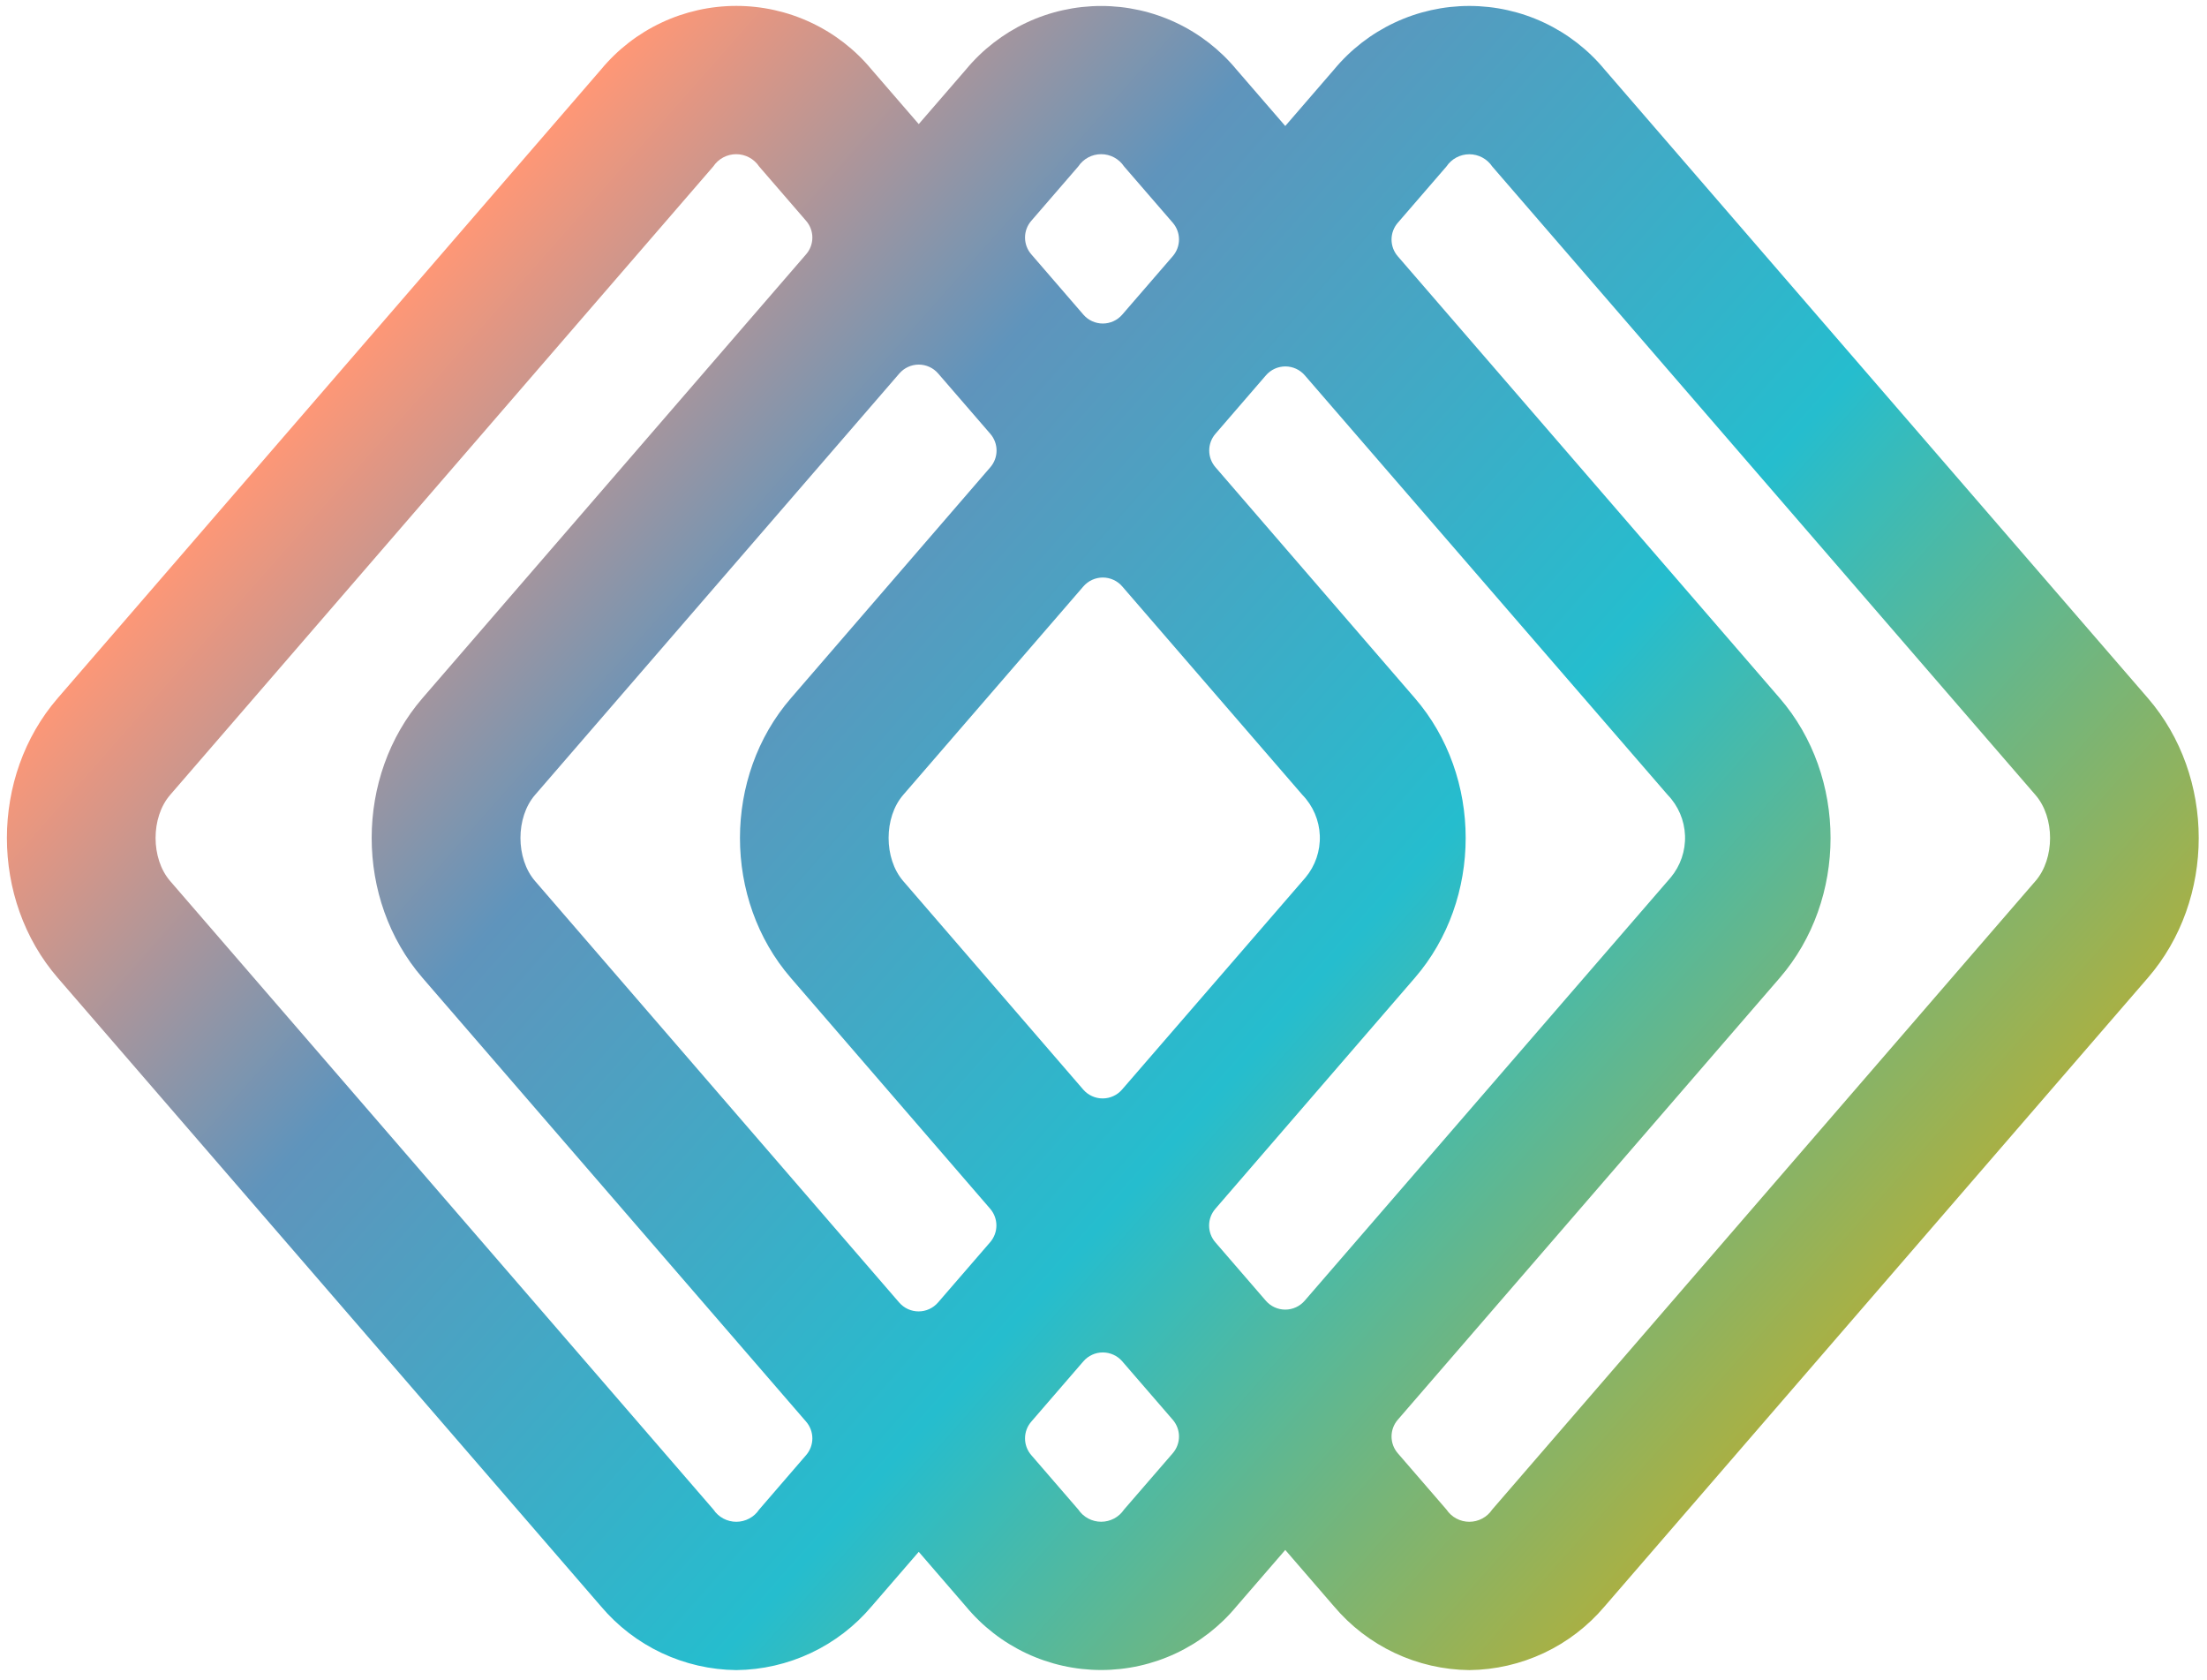
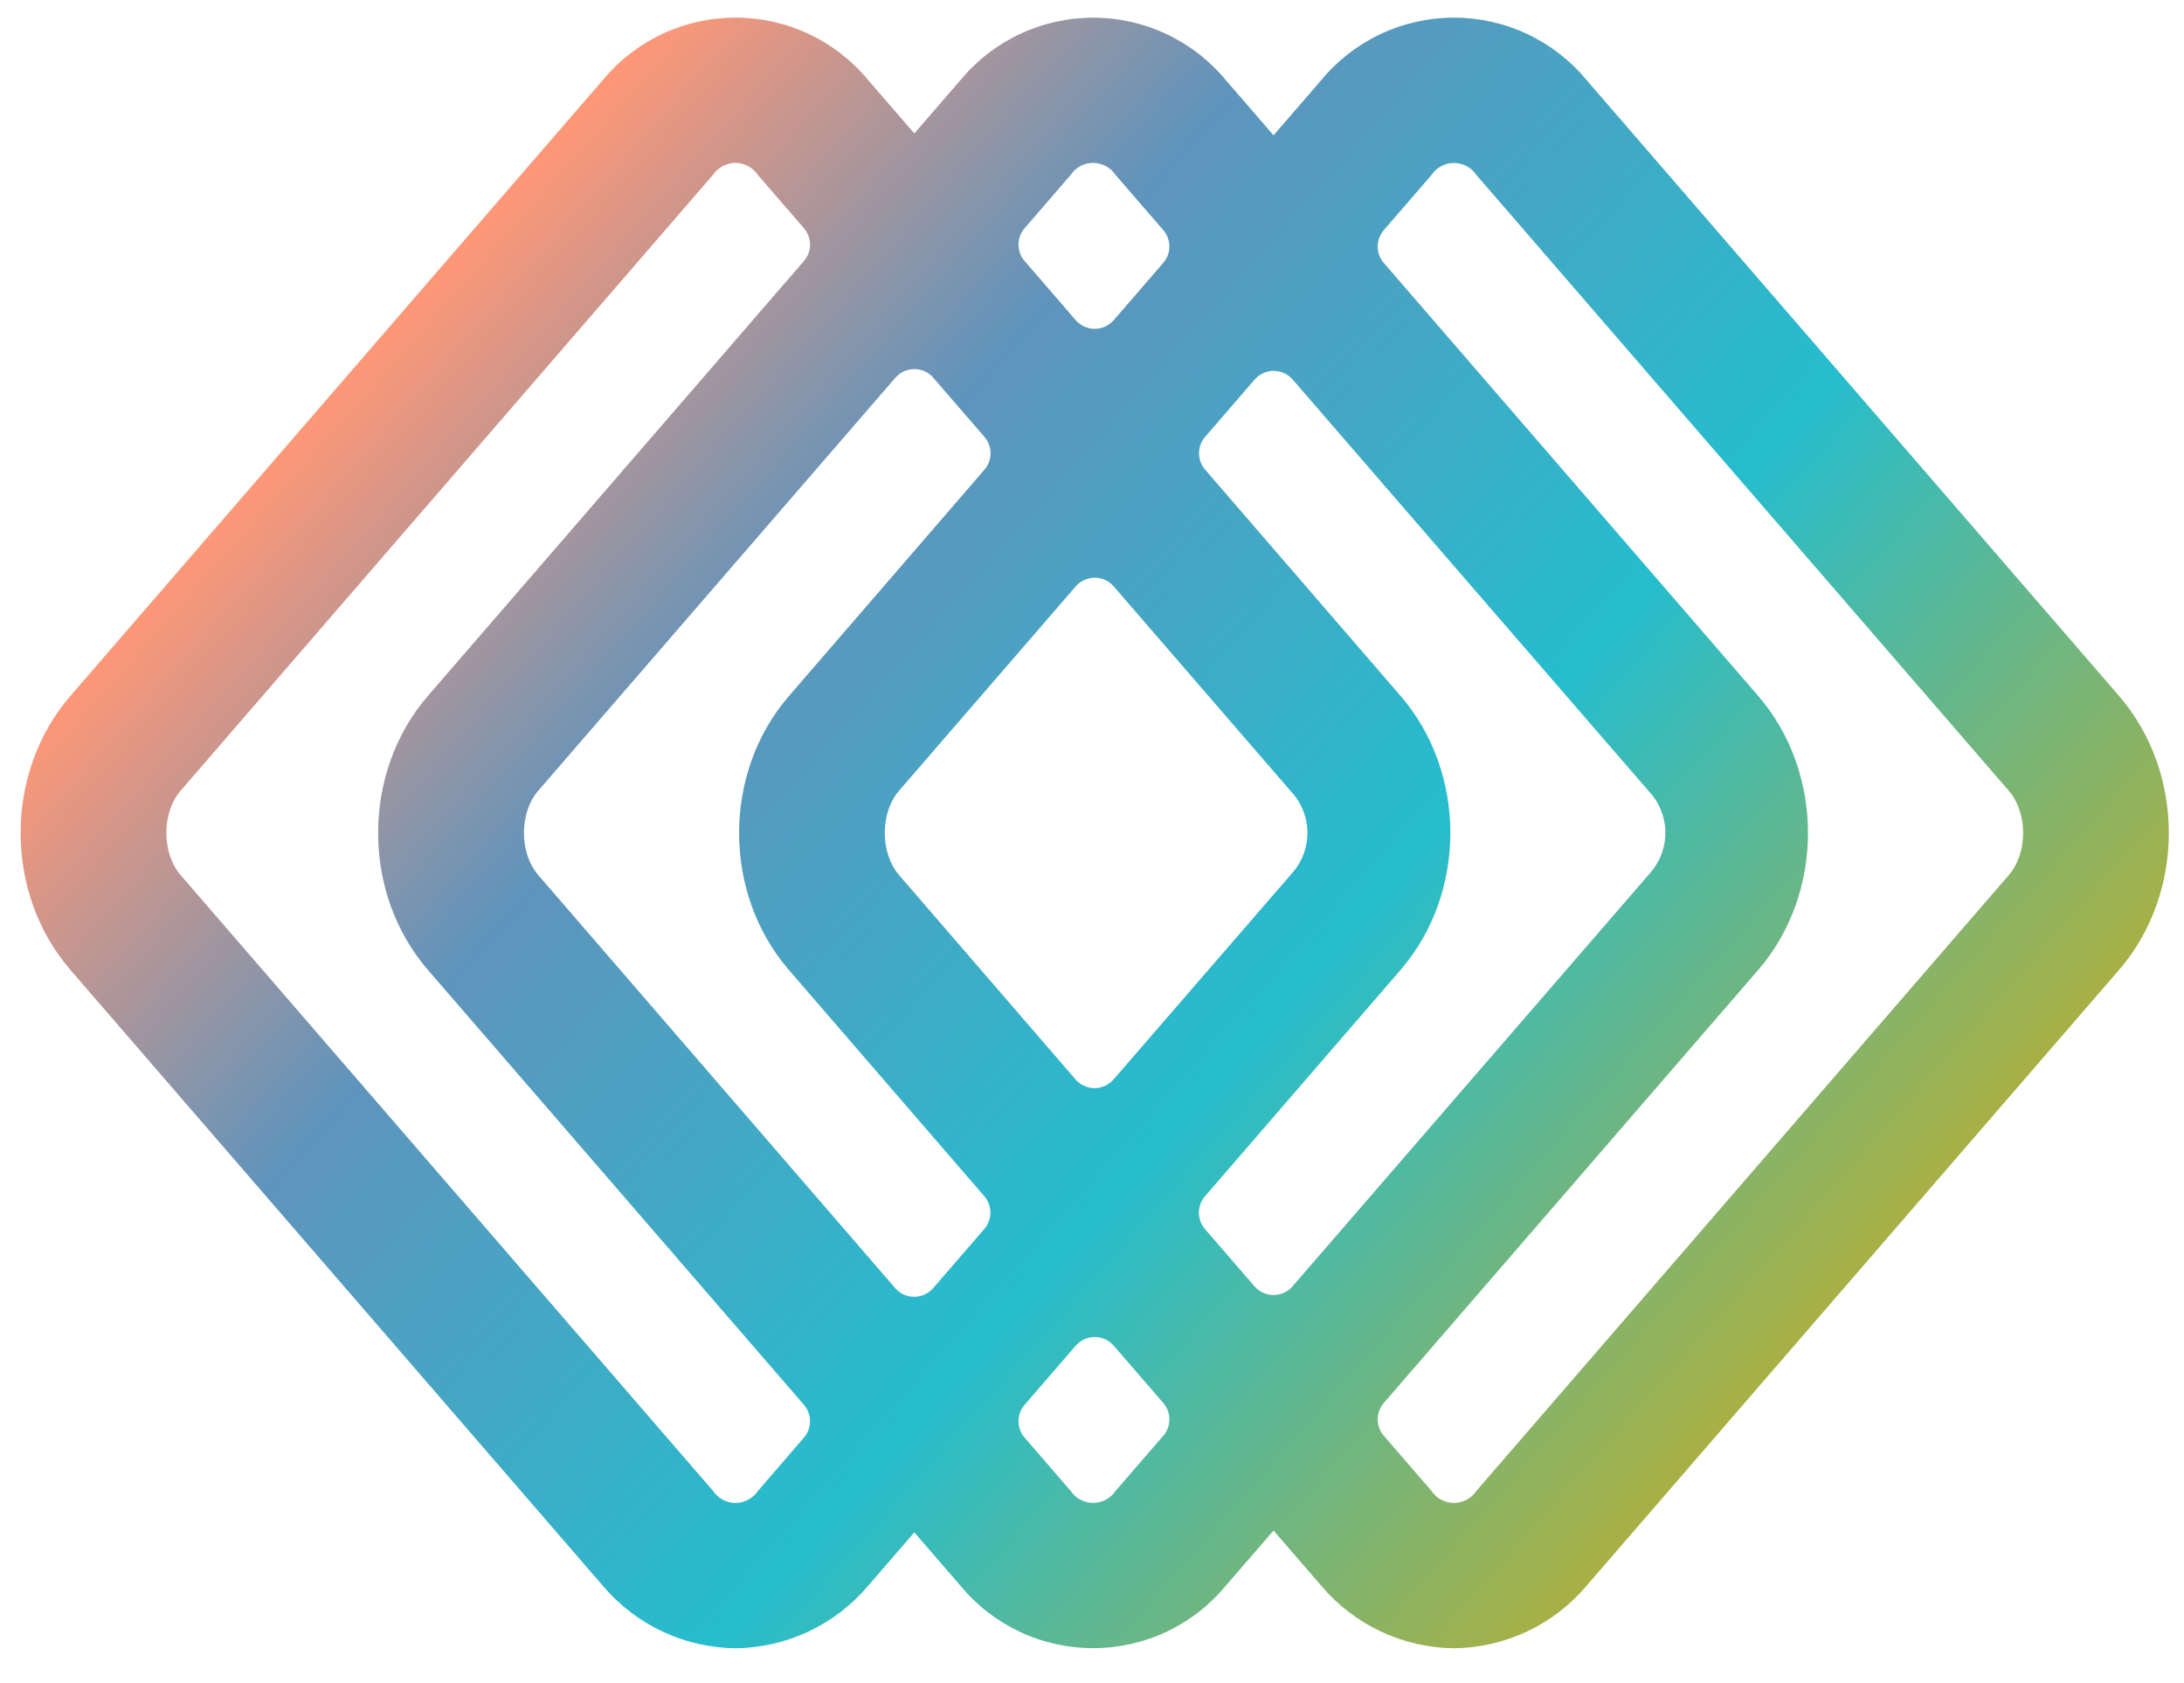
- <svg xmlns="http://www.w3.org/2000/svg" width="184" height="140" viewBox="0 0 184 140" fill="none">
-   <path d="M179.069 58.2L133.778 5.799C132.405 4.14 130.682 2.805 128.733 1.888C126.783 0.971 124.654 0.496 122.499 0.496C120.344 0.496 118.215 0.971 116.265 1.888C114.315 2.805 112.593 4.14 111.22 5.799L107.154 10.505L103.085 5.799C101.712 4.141 99.99 2.806 98.04 1.889C96.091 0.973 93.962 0.498 91.808 0.498C89.653 0.498 87.524 0.973 85.575 1.889C83.625 2.806 81.903 4.141 80.53 5.799L76.597 10.346L72.664 5.796C71.292 4.137 69.569 2.801 67.619 1.885C65.669 0.968 63.541 0.492 61.385 0.492C59.23 0.492 57.101 0.968 55.152 1.885C53.202 2.801 51.479 4.137 50.107 5.796L4.815 58.2C-0.837 64.738 -0.837 74.986 4.815 81.524L50.107 133.925C51.494 135.568 53.219 136.893 55.166 137.809C57.113 138.726 59.235 139.212 61.387 139.235C63.539 139.212 65.66 138.725 67.606 137.809C69.552 136.892 71.278 135.567 72.664 133.925L76.597 129.375L80.527 133.925C81.9 135.584 83.622 136.919 85.572 137.836C87.522 138.753 89.65 139.228 91.806 139.228C93.961 139.228 96.09 138.753 98.04 137.836C99.989 136.919 101.712 135.584 103.085 133.925L107.154 129.219L111.22 133.925C112.607 135.568 114.333 136.893 116.28 137.809C118.226 138.726 120.348 139.212 122.501 139.235C124.652 139.212 126.773 138.725 128.72 137.809C130.666 136.892 132.391 135.567 133.778 133.925L179.069 81.524C184.724 74.986 184.724 64.738 179.069 58.2ZM89.899 13.874C90.108 13.56 90.392 13.303 90.724 13.125C91.057 12.947 91.428 12.854 91.806 12.854C92.183 12.854 92.555 12.947 92.887 13.125C93.22 13.303 93.503 13.56 93.713 13.874L97.775 18.57C98.11 18.957 98.294 19.452 98.294 19.964C98.294 20.476 98.11 20.97 97.775 21.358L93.56 26.233C93.359 26.465 93.111 26.651 92.832 26.778C92.552 26.906 92.249 26.972 91.942 26.972C91.635 26.972 91.332 26.906 91.053 26.778C90.774 26.651 90.525 26.465 90.325 26.233L85.976 21.198C85.641 20.811 85.457 20.317 85.457 19.806C85.457 19.295 85.641 18.801 85.976 18.414L89.899 13.874ZM65.928 81.524L82.552 100.773C82.886 101.161 83.071 101.656 83.071 102.167C83.071 102.679 82.886 103.174 82.552 103.561L78.2 108.593C77.999 108.824 77.751 109.01 77.472 109.138C77.194 109.265 76.891 109.331 76.584 109.331C76.277 109.331 75.974 109.265 75.695 109.138C75.417 109.01 75.169 108.824 74.968 108.593L44.608 73.453C42.985 71.575 42.985 68.143 44.608 66.271L74.981 31.135C75.182 30.903 75.43 30.717 75.709 30.59C75.988 30.462 76.291 30.396 76.597 30.396C76.904 30.396 77.207 30.462 77.486 30.59C77.765 30.717 78.013 30.903 78.213 31.135L82.565 36.169C82.9 36.556 83.084 37.05 83.084 37.562C83.084 38.073 82.9 38.567 82.565 38.954L65.942 58.203C60.277 64.738 60.277 74.986 65.928 81.524ZM75.301 73.453C73.678 71.575 73.678 68.143 75.301 66.271L90.325 48.887C90.525 48.655 90.774 48.469 91.053 48.342C91.332 48.215 91.635 48.148 91.942 48.148C92.249 48.148 92.552 48.215 92.832 48.342C93.111 48.469 93.359 48.655 93.56 48.887L108.584 66.271C109.47 67.186 109.987 68.395 110.034 69.667C110.082 70.939 109.656 72.183 108.84 73.161L93.546 90.837C93.346 91.069 93.097 91.255 92.818 91.382C92.539 91.51 92.236 91.576 91.929 91.576C91.622 91.576 91.319 91.51 91.04 91.382C90.76 91.255 90.512 91.069 90.311 90.837L75.301 73.453ZM117.956 81.524C123.608 74.986 123.608 64.738 117.956 58.2L101.333 38.951C100.998 38.564 100.814 38.07 100.814 37.559C100.814 37.047 100.998 36.553 101.333 36.166L105.545 31.288C105.746 31.056 105.994 30.87 106.273 30.742C106.552 30.615 106.855 30.549 107.162 30.549C107.469 30.549 107.773 30.615 108.052 30.742C108.331 30.87 108.579 31.056 108.78 31.288L139.034 66.268C139.92 67.183 140.435 68.393 140.482 69.664C140.529 70.936 140.103 72.18 139.287 73.158L108.77 108.443C108.569 108.675 108.321 108.861 108.042 108.988C107.763 109.116 107.459 109.182 107.152 109.182C106.845 109.182 106.542 109.116 106.263 108.988C105.984 108.861 105.736 108.675 105.535 108.443L101.323 103.568C100.988 103.18 100.804 102.686 100.804 102.174C100.804 101.662 100.988 101.168 101.323 100.78L117.956 81.524ZM63.292 125.85C63.083 126.164 62.8 126.421 62.467 126.599C62.134 126.777 61.763 126.87 61.385 126.87C61.008 126.87 60.637 126.777 60.304 126.599C59.971 126.421 59.688 126.164 59.479 125.85L14.187 73.453C12.565 71.575 12.565 68.143 14.187 66.271L59.469 13.874C59.678 13.56 59.962 13.303 60.295 13.125C60.628 12.948 61 12.855 61.377 12.855C61.755 12.855 62.126 12.948 62.459 13.125C62.792 13.303 63.076 13.56 63.285 13.874L67.209 18.414C67.543 18.801 67.727 19.295 67.727 19.806C67.727 20.317 67.543 20.811 67.209 21.198L35.225 58.2C29.574 64.738 29.574 74.986 35.225 81.524L67.209 118.526C67.543 118.913 67.727 119.407 67.727 119.918C67.727 120.429 67.543 120.923 67.209 121.31L63.292 125.85ZM93.713 125.85C93.503 126.163 93.219 126.42 92.887 126.597C92.554 126.774 92.183 126.867 91.806 126.867C91.429 126.867 91.058 126.774 90.725 126.597C90.392 126.42 90.109 126.163 89.899 125.85L85.976 121.31C85.641 120.923 85.457 120.429 85.457 119.918C85.457 119.407 85.641 118.913 85.976 118.526L90.325 113.491C90.525 113.259 90.774 113.073 91.053 112.946C91.332 112.818 91.635 112.752 91.942 112.752C92.249 112.752 92.552 112.818 92.832 112.946C93.111 113.073 93.359 113.259 93.56 113.491L97.775 118.366C98.11 118.754 98.294 119.249 98.294 119.76C98.294 120.272 98.11 120.767 97.775 121.154L93.713 125.85ZM169.7 73.45L124.406 125.85C124.196 126.164 123.913 126.421 123.58 126.599C123.248 126.777 122.876 126.87 122.499 126.87C122.122 126.87 121.75 126.777 121.417 126.599C121.085 126.421 120.801 126.164 120.592 125.85L116.533 121.154C116.198 120.767 116.014 120.272 116.014 119.76C116.014 119.249 116.198 118.754 116.533 118.366L148.376 81.528C154.028 74.99 154.028 64.741 148.376 58.203L116.533 21.364C116.198 20.977 116.014 20.482 116.014 19.97C116.014 19.459 116.198 18.964 116.533 18.577L120.592 13.88C120.802 13.567 121.085 13.31 121.418 13.132C121.751 12.954 122.123 12.861 122.501 12.861C122.878 12.861 123.25 12.954 123.583 13.132C123.916 13.31 124.199 13.567 124.409 13.88L169.7 66.278C171.323 68.15 171.323 71.575 169.7 73.453V73.45Z" fill="url(#paint0_linear_511_5941)" />
+ <svg xmlns="http://www.w3.org/2000/svg" width="61" height="47" viewBox="0 0 61 47" fill="none">
+   <path d="M59.184 19.44L44.312 2.235C43.862 1.69 43.296 1.251 42.656 0.95C42.016 0.649 41.317 0.493 40.609 0.493C39.901 0.493 39.202 0.649 38.562 0.95C37.922 1.251 37.356 1.69 36.906 2.235L35.571 3.78L34.234 2.235C33.784 1.69 33.218 1.252 32.578 0.951C31.938 0.65 31.239 0.494 30.532 0.494C29.824 0.494 29.125 0.65 28.485 0.951C27.845 1.252 27.279 1.69 26.829 2.235L25.537 3.728L24.246 2.234C23.795 1.689 23.23 1.25 22.59 0.949C21.949 0.648 21.25 0.492 20.543 0.492C19.835 0.492 19.136 0.648 18.496 0.949C17.856 1.25 17.29 1.689 16.839 2.234L1.968 19.44C0.112 21.587 0.112 24.952 1.968 27.099L16.839 44.304C17.295 44.844 17.861 45.279 18.501 45.58C19.14 45.881 19.837 46.04 20.543 46.048C21.25 46.04 21.946 45.88 22.585 45.58C23.224 45.279 23.791 44.843 24.246 44.304L25.537 42.81L26.828 44.304C27.278 44.849 27.844 45.287 28.484 45.589C29.124 45.89 29.823 46.045 30.531 46.045C31.239 46.045 31.938 45.89 32.578 45.589C33.218 45.287 33.784 44.849 34.234 44.304L35.571 42.759L36.906 44.304C37.361 44.844 37.928 45.279 38.567 45.58C39.206 45.881 39.903 46.04 40.61 46.048C41.316 46.04 42.012 45.88 42.652 45.58C43.291 45.279 43.857 44.843 44.312 44.304L59.184 27.099C61.04 24.952 61.04 21.587 59.184 19.44ZM29.905 4.886C29.974 4.783 30.067 4.699 30.176 4.64C30.285 4.582 30.407 4.551 30.531 4.551C30.655 4.551 30.777 4.582 30.886 4.64C30.995 4.699 31.088 4.783 31.157 4.886L32.491 6.428C32.601 6.555 32.661 6.718 32.661 6.886C32.661 7.054 32.601 7.216 32.491 7.343L31.107 8.944C31.041 9.02 30.959 9.081 30.868 9.123C30.776 9.165 30.677 9.187 30.576 9.187C30.475 9.187 30.375 9.165 30.284 9.123C30.192 9.081 30.111 9.02 30.045 8.944L28.617 7.291C28.507 7.164 28.447 7.002 28.447 6.834C28.447 6.666 28.507 6.504 28.617 6.377L29.905 4.886ZM22.034 27.099L27.492 33.419C27.602 33.546 27.663 33.709 27.663 33.877C27.663 34.045 27.602 34.207 27.492 34.334L26.064 35.987C25.998 36.062 25.916 36.124 25.825 36.166C25.733 36.207 25.634 36.229 25.533 36.229C25.432 36.229 25.333 36.207 25.241 36.166C25.15 36.124 25.068 36.062 25.003 35.987L15.034 24.448C14.501 23.832 14.501 22.705 15.034 22.09L25.007 10.554C25.073 10.477 25.154 10.416 25.246 10.375C25.337 10.333 25.437 10.311 25.537 10.311C25.638 10.311 25.738 10.333 25.829 10.375C25.921 10.416 26.002 10.477 26.068 10.554L27.497 12.207C27.607 12.334 27.667 12.496 27.667 12.664C27.667 12.832 27.607 12.994 27.497 13.121L22.039 19.441C20.179 21.587 20.179 24.952 22.034 27.099ZM25.112 24.448C24.579 23.832 24.579 22.705 25.112 22.09L30.045 16.383C30.111 16.306 30.192 16.245 30.284 16.203C30.375 16.162 30.475 16.14 30.576 16.14C30.677 16.14 30.776 16.162 30.868 16.203C30.959 16.245 31.041 16.306 31.107 16.383L36.04 22.09C36.331 22.391 36.501 22.788 36.516 23.206C36.532 23.623 36.392 24.032 36.124 24.353L31.102 30.157C31.037 30.233 30.955 30.294 30.863 30.335C30.772 30.377 30.672 30.399 30.571 30.399C30.471 30.399 30.371 30.377 30.279 30.335C30.188 30.294 30.106 30.233 30.04 30.157L25.112 24.448ZM39.117 27.099C40.973 24.952 40.973 21.587 39.117 19.44L33.659 13.12C33.549 12.993 33.489 12.831 33.489 12.663C33.489 12.495 33.549 12.333 33.659 12.206L35.042 10.604C35.108 10.528 35.19 10.466 35.281 10.425C35.373 10.383 35.472 10.361 35.573 10.361C35.674 10.361 35.774 10.383 35.865 10.425C35.957 10.466 36.038 10.528 36.105 10.604L46.038 22.089C46.329 22.39 46.498 22.787 46.514 23.205C46.529 23.622 46.389 24.031 46.121 24.352L36.101 35.937C36.035 36.014 35.954 36.075 35.862 36.116C35.77 36.158 35.671 36.18 35.57 36.18C35.469 36.18 35.37 36.158 35.278 36.116C35.186 36.075 35.105 36.014 35.039 35.937L33.656 34.337C33.546 34.209 33.486 34.047 33.486 33.879C33.486 33.711 33.546 33.549 33.656 33.421L39.117 27.099ZM21.169 41.653C21.1 41.756 21.007 41.84 20.898 41.899C20.788 41.957 20.666 41.988 20.543 41.988C20.419 41.988 20.297 41.957 20.188 41.899C20.078 41.84 19.985 41.756 19.917 41.653L5.045 24.448C4.513 23.832 4.513 22.705 5.045 22.09L19.913 4.886C19.982 4.783 20.075 4.699 20.185 4.64C20.294 4.582 20.416 4.551 20.54 4.551C20.664 4.551 20.786 4.582 20.895 4.64C21.005 4.699 21.098 4.783 21.166 4.886L22.455 6.377C22.564 6.504 22.625 6.666 22.625 6.834C22.625 7.002 22.564 7.164 22.455 7.291L11.953 19.44C10.097 21.587 10.097 24.952 11.953 27.099L22.455 39.248C22.564 39.375 22.625 39.537 22.625 39.705C22.625 39.873 22.564 40.035 22.455 40.162L21.169 41.653ZM31.157 41.653C31.088 41.756 30.995 41.84 30.886 41.898C30.777 41.956 30.655 41.987 30.531 41.987C30.407 41.987 30.285 41.956 30.176 41.898C30.067 41.84 29.974 41.756 29.905 41.653L28.617 40.162C28.507 40.035 28.447 39.873 28.447 39.705C28.447 39.537 28.507 39.375 28.617 39.248L30.045 37.595C30.111 37.519 30.192 37.458 30.284 37.416C30.375 37.374 30.475 37.352 30.576 37.352C30.677 37.352 30.776 37.374 30.868 37.416C30.959 37.458 31.041 37.519 31.107 37.595L32.491 39.196C32.601 39.323 32.661 39.486 32.661 39.653C32.661 39.821 32.601 39.984 32.491 40.111L31.157 41.653ZM56.107 24.448L41.235 41.653C41.166 41.756 41.073 41.84 40.964 41.899C40.855 41.957 40.733 41.988 40.609 41.988C40.485 41.988 40.363 41.957 40.254 41.899C40.145 41.84 40.051 41.756 39.983 41.653L38.65 40.111C38.54 39.984 38.48 39.821 38.48 39.653C38.48 39.486 38.54 39.323 38.65 39.196L49.106 27.1C50.962 24.953 50.962 21.588 49.106 19.441L38.65 7.345C38.54 7.218 38.48 7.056 38.48 6.888C38.48 6.72 38.54 6.557 38.65 6.43L39.983 4.888C40.052 4.785 40.145 4.701 40.254 4.642C40.363 4.584 40.486 4.553 40.61 4.553C40.733 4.553 40.856 4.584 40.965 4.642C41.074 4.701 41.167 4.785 41.236 4.888L56.107 22.093C56.64 22.707 56.64 23.832 56.107 24.448V24.448Z" fill="url(#paint0_linear_281_5)" />
  <defs>
-     <linearGradient id="paint0_linear_511_5941" x1="40.817" y1="16.323" x2="167.599" y2="128.011" gradientUnits="userSpaceOnUse">
+     <linearGradient id="paint0_linear_281_5" x1="13.789" y1="5.69" x2="55.417" y2="42.362" gradientUnits="userSpaceOnUse">
      <stop stop-color="#FF9776" />
      <stop offset="0.24" stop-color="#5F94BC" />
      <stop offset="0.562" stop-color="#25BDCE" />
      <stop offset="1" stop-color="#DEAB0C" />
    </linearGradient>
  </defs>
</svg>
